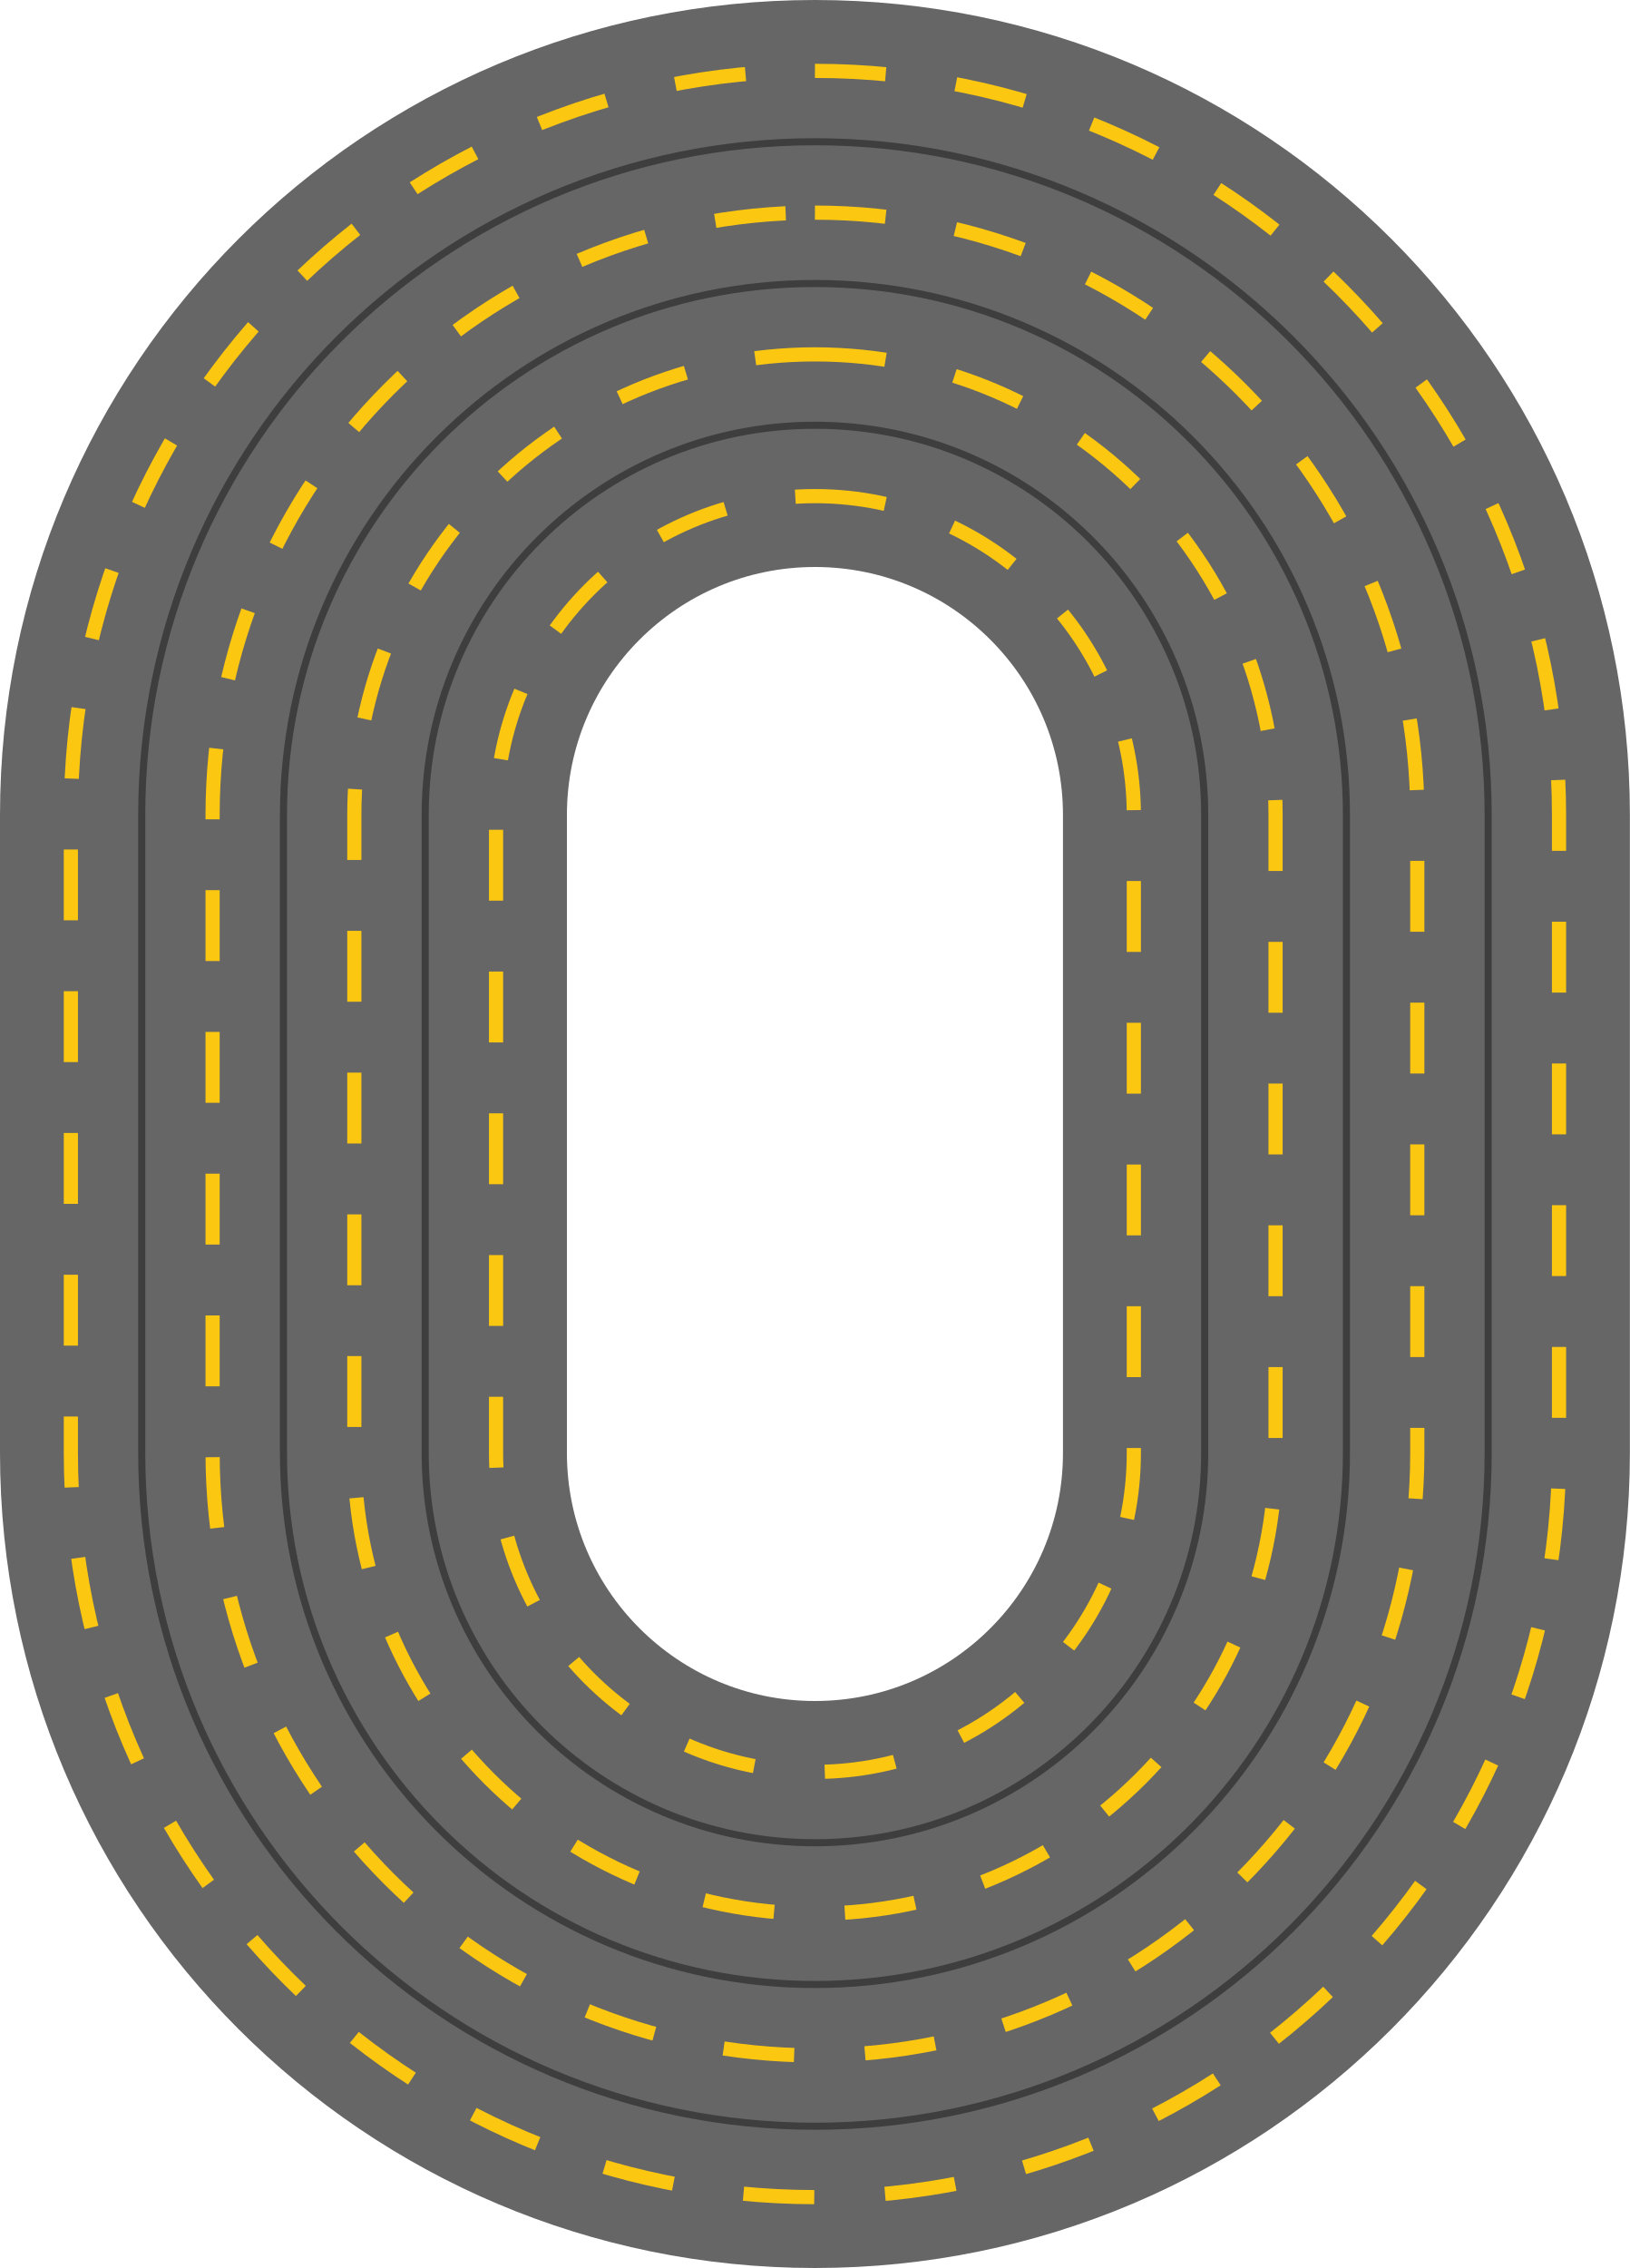
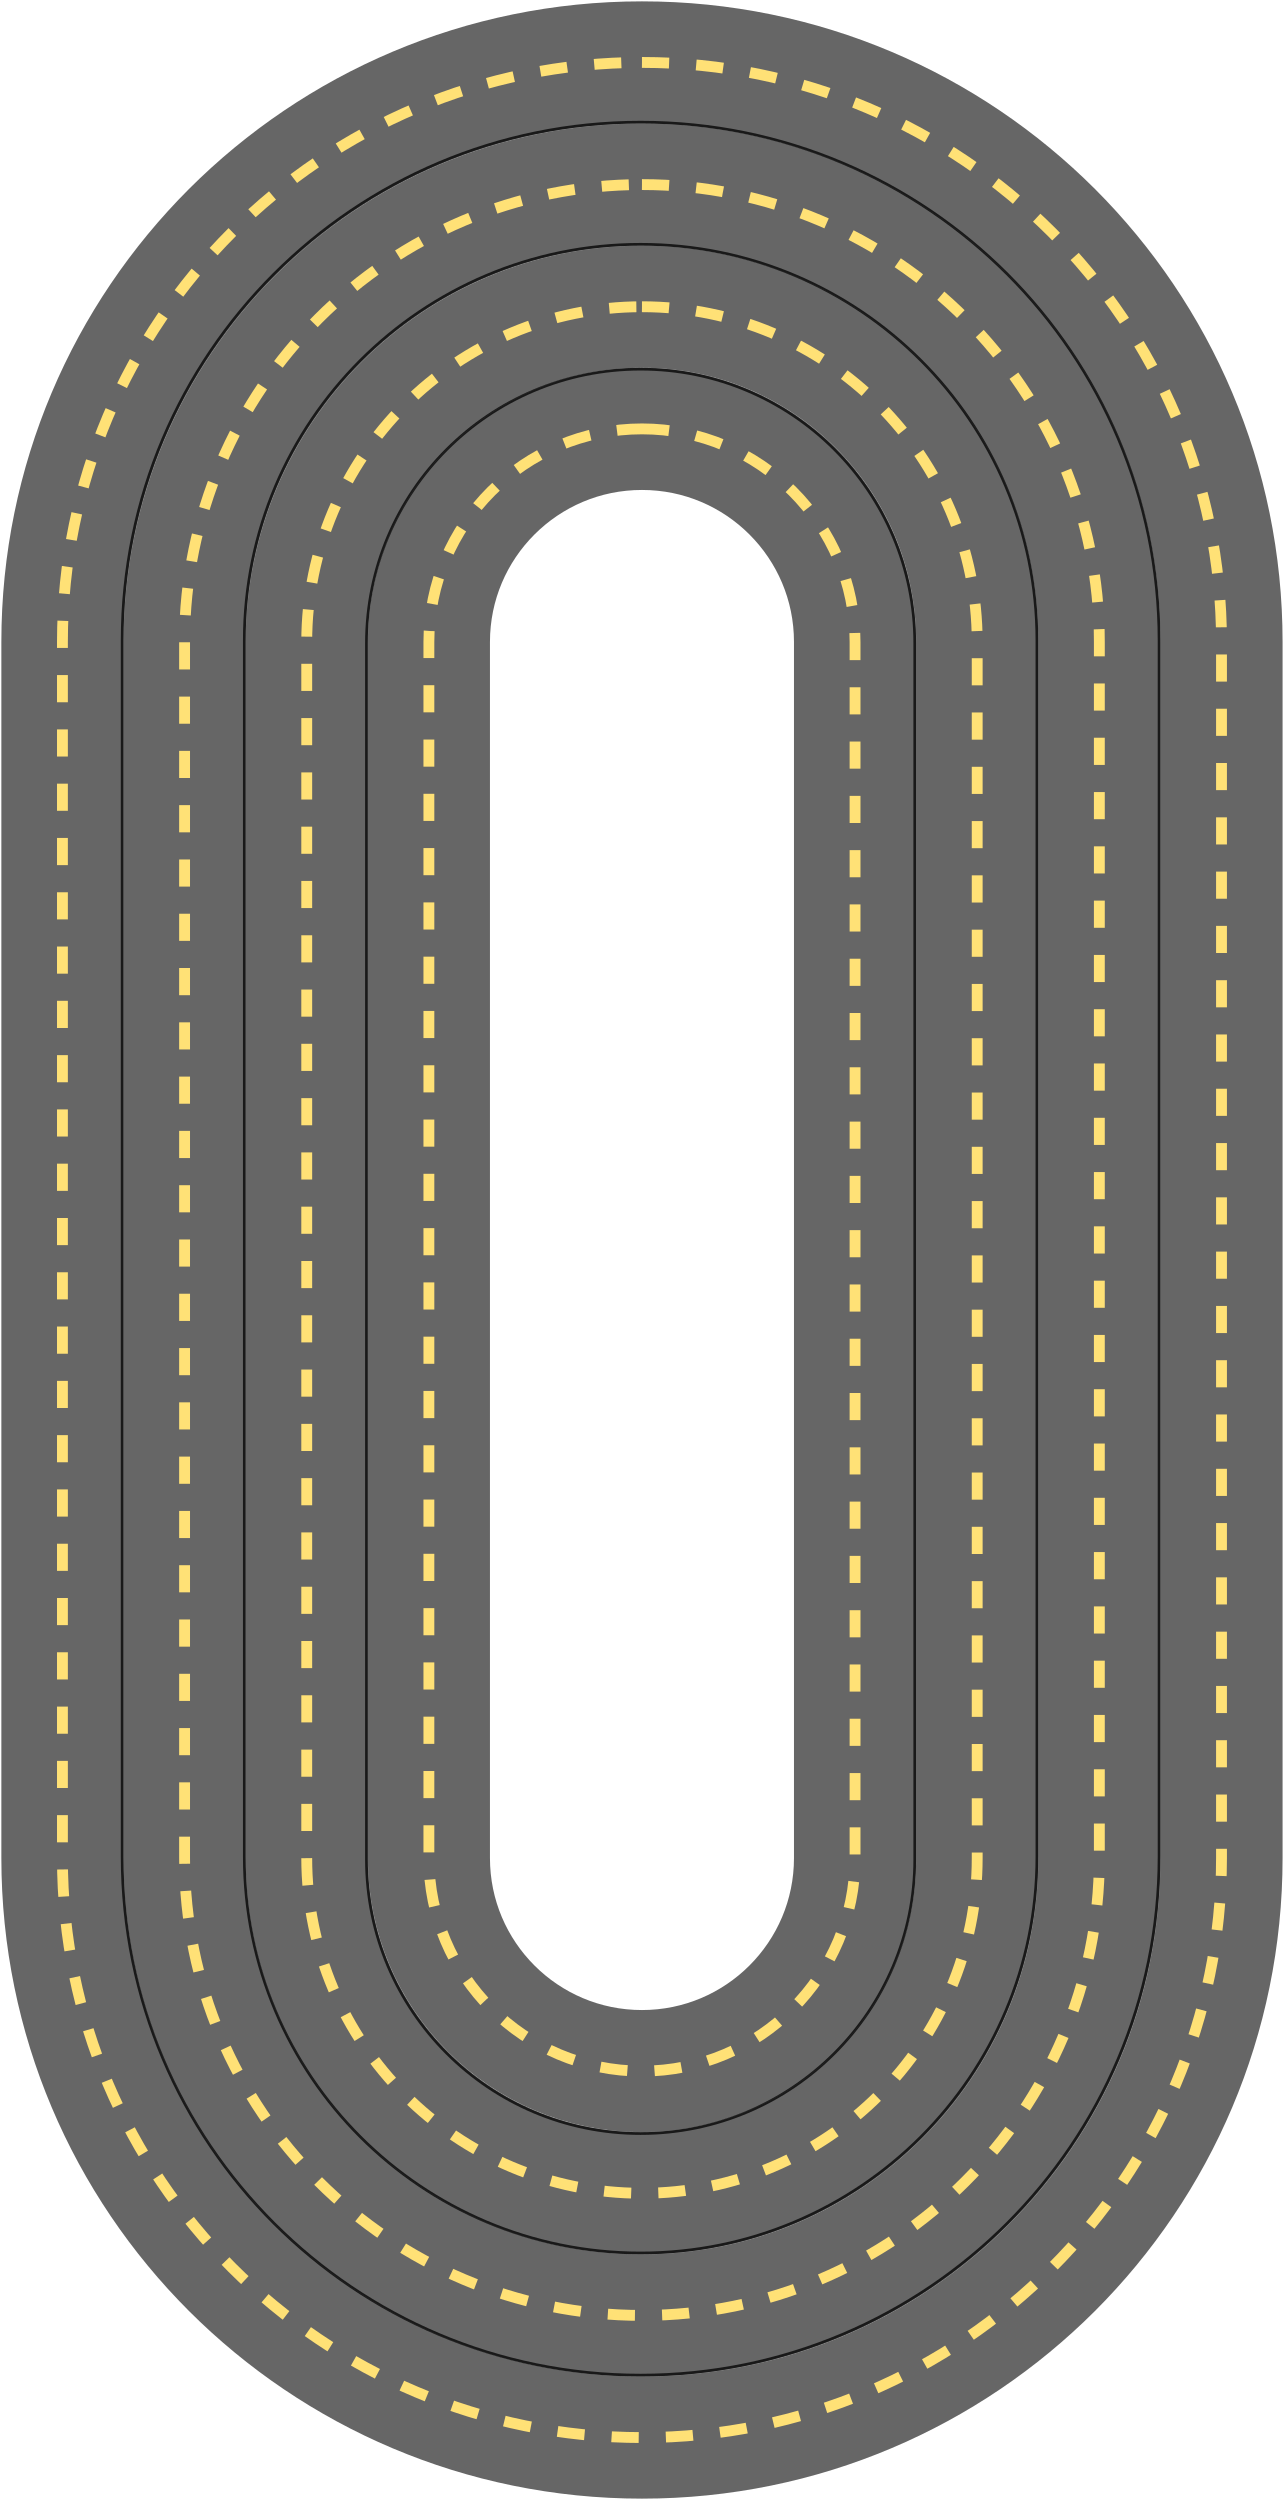
- <svg xmlns="http://www.w3.org/2000/svg" width="230" height="320" viewBox="0 0 230 320" fill="none">
-   <rect x="70" y="70" width="90" height="180" rx="45" stroke="black" stroke-opacity="0.6" stroke-width="20" />
-   <rect x="30" y="30" width="170" height="260" rx="85" stroke="black" stroke-opacity="0.6" stroke-width="20" />
-   <rect x="10" y="10" width="210" height="300" rx="105" stroke="black" stroke-opacity="0.6" stroke-width="20" />
-   <rect x="50" y="50" width="130" height="220" rx="65" stroke="black" stroke-opacity="0.6" stroke-width="20" />
-   <rect x="70" y="70" width="90" height="180" rx="45" stroke="#FBC711" stroke-width="2" stroke-dasharray="10 10" />
-   <rect x="50" y="50" width="130" height="220" rx="65" stroke="#FBC711" stroke-width="2" stroke-dasharray="10 10" />
-   <rect x="30" y="30" width="170" height="260" rx="85" stroke="#FBC711" stroke-width="2" stroke-dasharray="10 10" />
-   <rect x="10" y="10" width="210" height="300" rx="105" stroke="#FBC711" stroke-width="2" stroke-dasharray="10 10" />
-   <rect x="60" y="60" width="110" height="200" rx="55" stroke="#3E3E3E" />
-   <rect x="40" y="40" width="150" height="240" rx="75" stroke="#3E3E3E" />
-   <rect x="20" y="20" width="190" height="280" rx="95" stroke="#3E3E3E" />
+ <svg xmlns="http://www.w3.org/2000/svg" width="473" height="921" viewBox="0 0 473 921" fill="none">
+   <rect x="135" y="136" width="202" height="650" rx="101" stroke="#3E3E3E" />
+   <rect x="90" y="90" width="292" height="740" rx="146" stroke="#3E3E3E" />
+   <rect x="45" y="45" width="382" height="830" rx="191" stroke="#3E3E3E" />
+   <rect x="158" y="158" width="157" height="605" rx="78.5" stroke="black" stroke-opacity="0.6" stroke-width="45" />
+   <rect x="158" y="158" width="157" height="605" rx="78.5" stroke="#FFE176" stroke-width="4" stroke-dasharray="10 10" />
+   <rect x="113" y="113" width="247" height="695" rx="123.5" stroke="black" stroke-opacity="0.6" stroke-width="45" />
+   <rect x="113" y="113" width="247" height="695" rx="123.5" stroke="#FFE176" stroke-width="4" stroke-dasharray="10 10" />
+   <rect x="68" y="68" width="337" height="785" rx="168.5" stroke="black" stroke-opacity="0.6" stroke-width="45" />
+   <rect x="68" y="68" width="337" height="785" rx="168.5" stroke="#FFE176" stroke-width="4" stroke-dasharray="10 10" />
+   <rect x="23" y="23" width="427" height="875" rx="213.5" stroke="black" stroke-opacity="0.6" stroke-width="45" />
+   <rect x="23" y="23" width="427" height="875" rx="213.5" stroke="#FFE176" stroke-width="4" stroke-dasharray="10 10" />
</svg>
